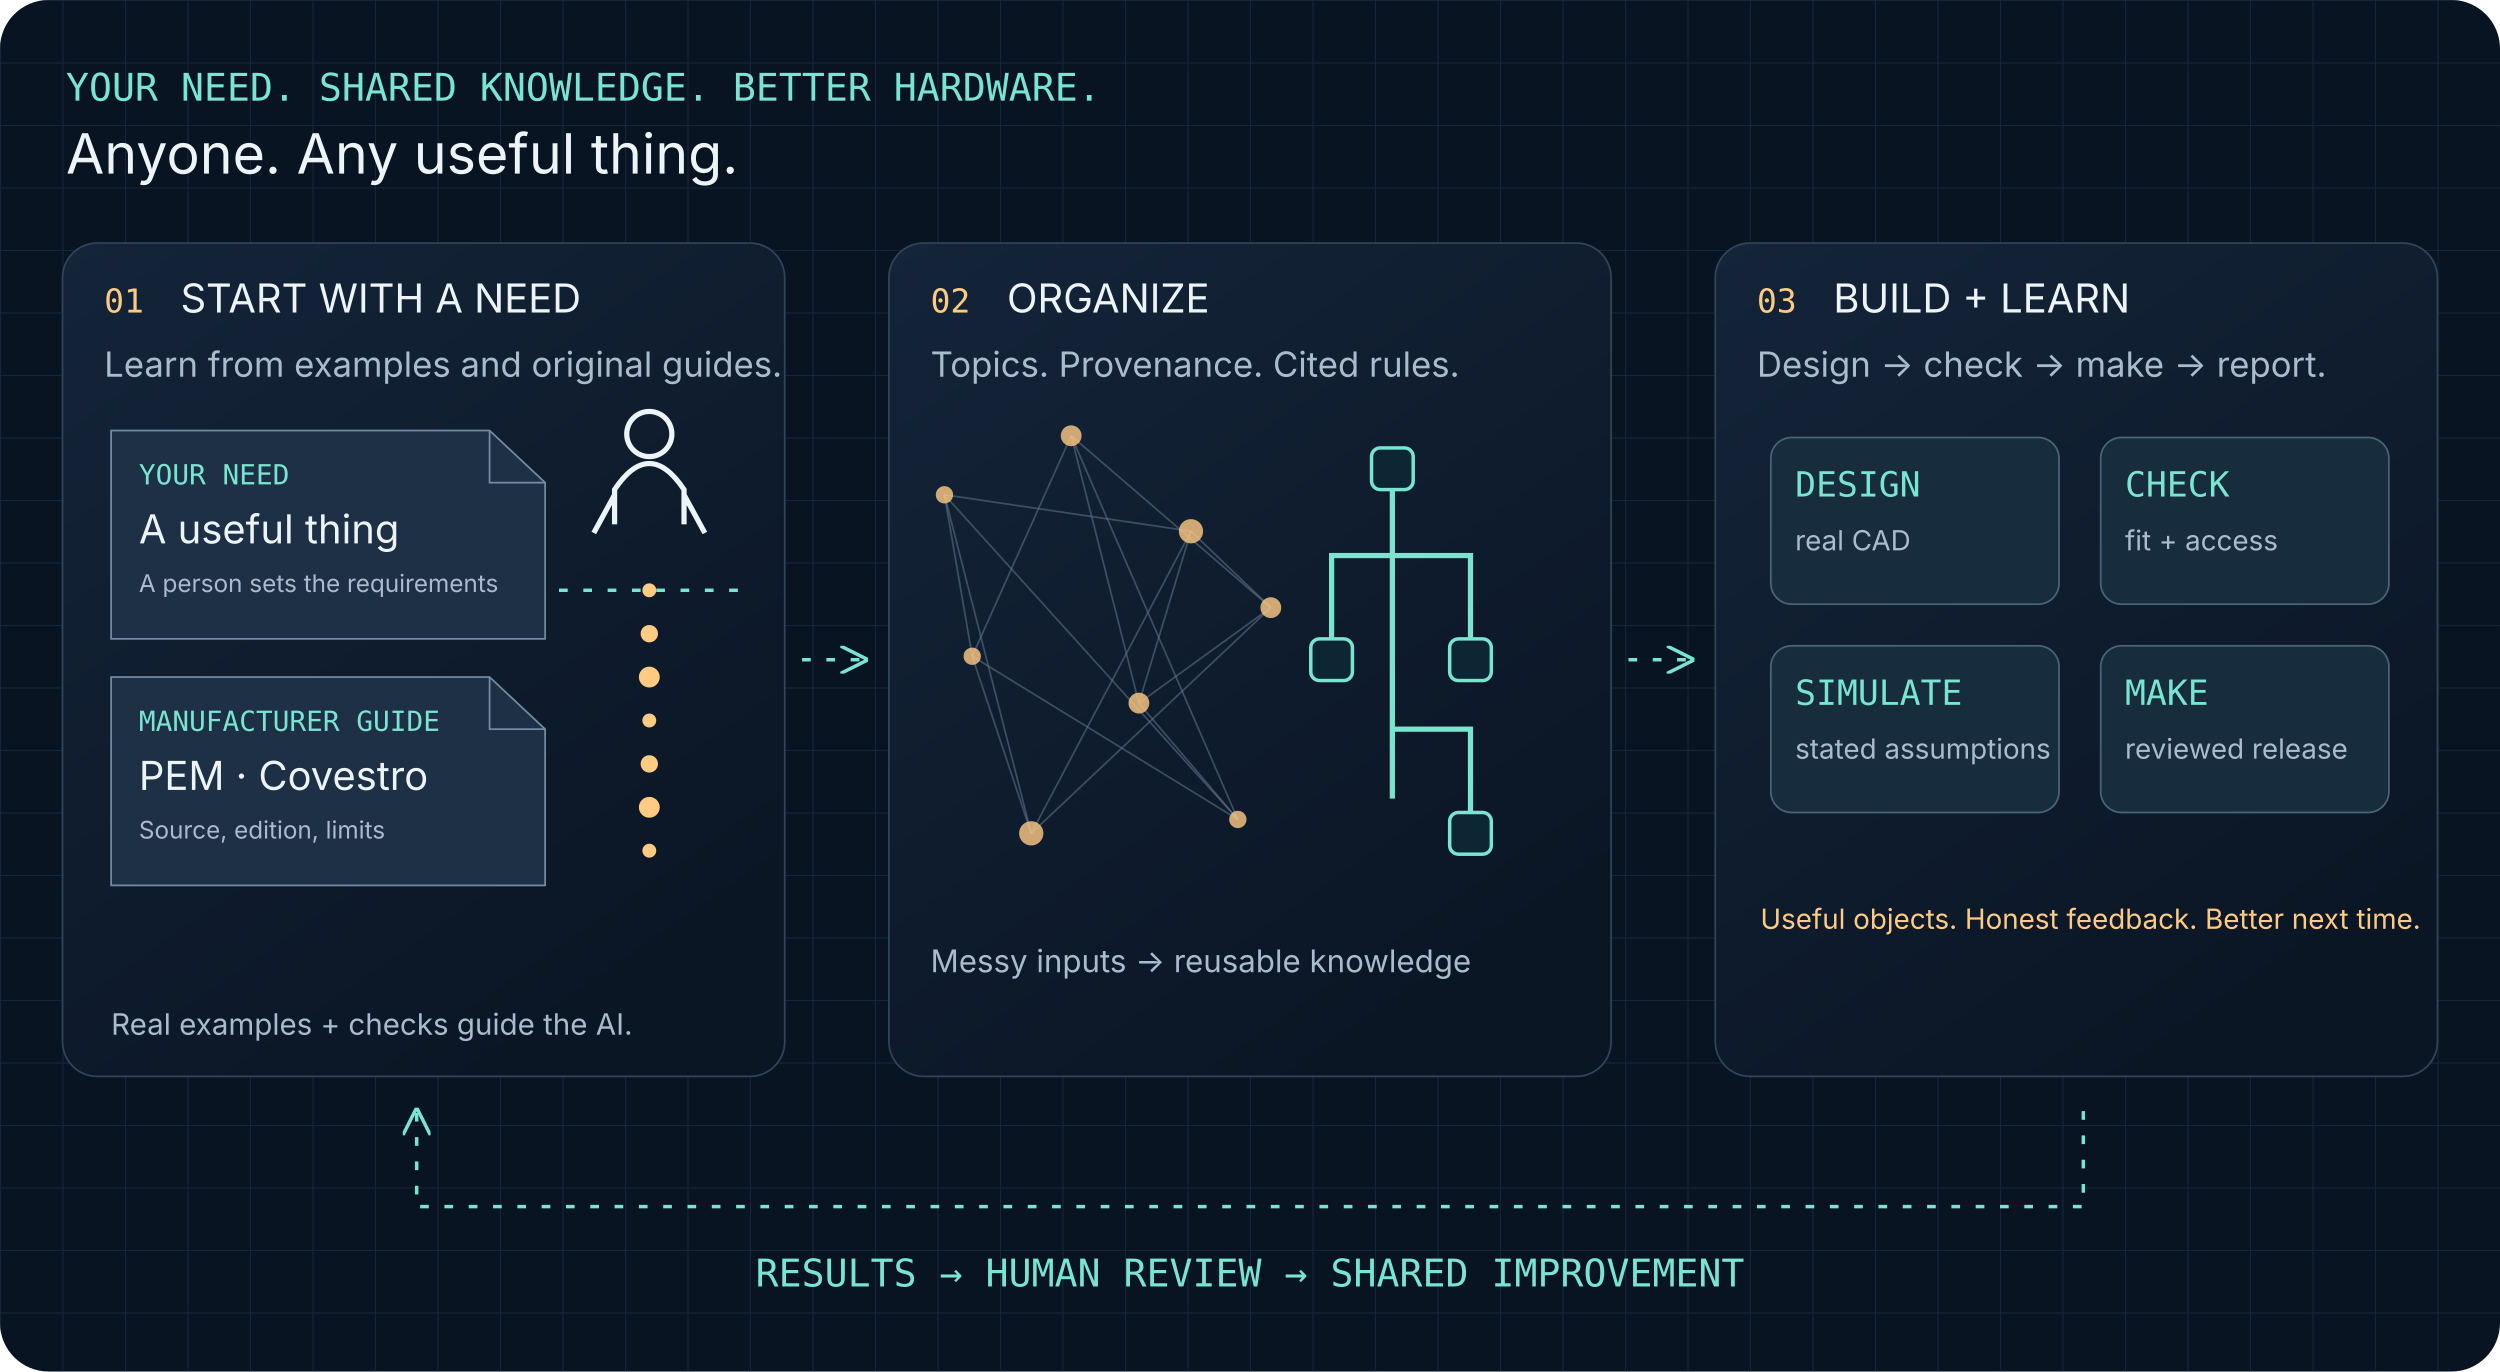
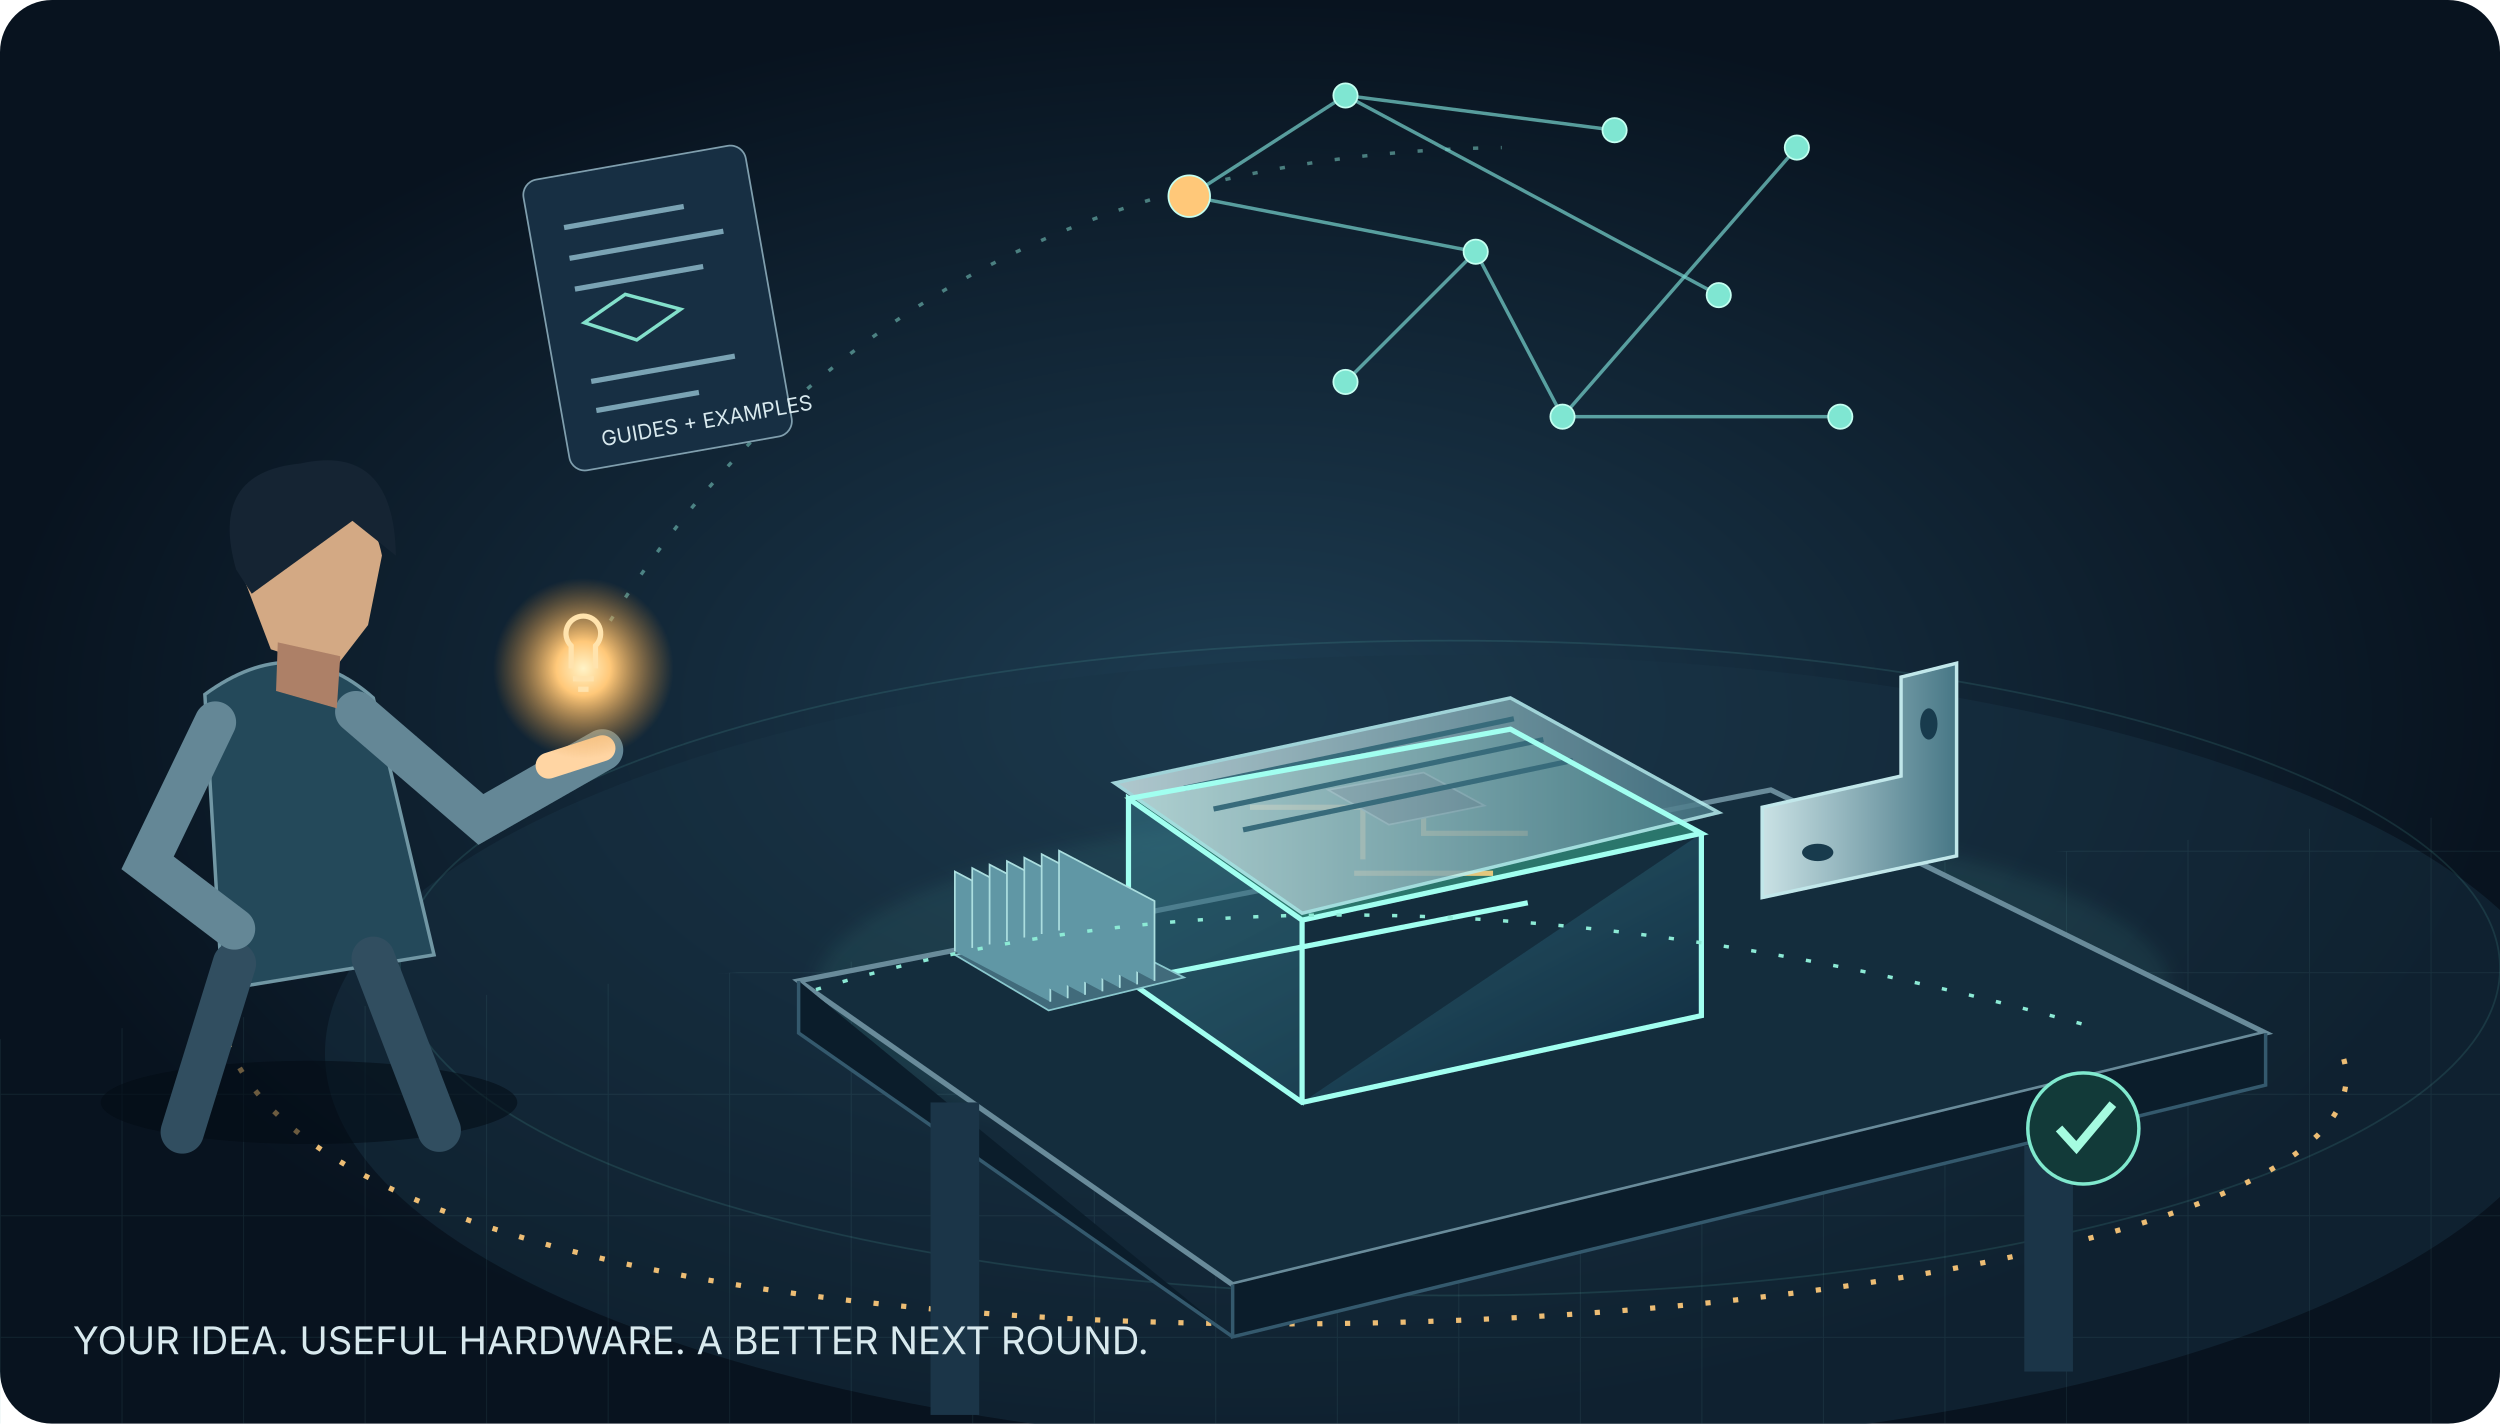
- <svg xmlns="http://www.w3.org/2000/svg" viewBox="0 0 1440 790" width="1440" height="790" role="img" aria-labelledby="title desc">
+ <svg xmlns="http://www.w3.org/2000/svg" viewBox="0 0 1440 820" width="1440" height="820" role="img" aria-labelledby="title desc">
  <defs>
-     <pattern id="grid" width="36" height="36" patternUnits="userSpaceOnUse">
-       <path d="M36 0H0V36" fill="none" stroke="#233549" stroke-width="1" />
+     <radialGradient id="space">
+       <stop stop-color="#1d3c51" />
+       <stop offset="1" stop-color="#08131f" />
+     </radialGradient>
+     <linearGradient id="glass" x2="1" y2="1">
+       <stop stop-color="#3d8897" stop-opacity=".45" />
+       <stop offset="1" stop-color="#0d263c" stop-opacity=".8" />
+     </linearGradient>
+     <linearGradient id="metal">
+       <stop stop-color="#cae2e5" />
+       <stop offset="1" stop-color="#477786" />
+     </linearGradient>
+     <radialGradient id="idea">
+       <stop stop-color="#fff3c7" />
+       <stop offset=".3" stop-color="#ffc879" />
+       <stop offset="1" stop-color="#d88c31" stop-opacity="0" />
+     </radialGradient>
+     <filter id="glow">
+       <feGaussianBlur stdDeviation="5" />
+     </filter>
+     <pattern id="grid" width="70" height="70" patternUnits="userSpaceOnUse">
+       <path d="M70 0H0V70" fill="none" stroke="#73b7bb" stroke-opacity=".1" />
    </pattern>
-     <linearGradient id="panel" x2="0.6" y2="1">
-       <stop stop-color="#142439" />
-       <stop offset="1" stop-color="#0b1625" />
-     </linearGradient>
-     <marker id="arrow" markerWidth="8" markerHeight="8" refX="7" refY="4" orient="auto">
-       <path d="M0 0L8 4L0 8" fill="none" stroke="#79e5d0" />
-     </marker>
  </defs>
-   <style>text{font-family:Inter,system-ui,sans-serif;fill:#edf4f8}.muted{fill:#a9bbcd}.cyan{fill:#79e5d0}.amber{fill:#ffcb83}.mono{font-family:ui-monospace,monospace}.wire{fill:none;stroke:#79e5d0;stroke-width:2;stroke-dasharray:5 9;animation:flow 4s linear infinite}.node{fill:#0c2634;stroke:#79e5d0;stroke-width:2}.pulse{animation:pulse 6s ease-in-out infinite}.trace{fill:none;stroke:#79e5d0;stroke-width:3;stroke-dasharray:900;animation:trace 9s ease-in-out infinite}@keyframes flow{to{stroke-dashoffset:-140}}@keyframes pulse{0%,100%{opacity:.35}50%{opacity:1}}@keyframes trace{0%{stroke-dashoffset:900}55%,100%{stroke-dashoffset:0}}@media(prefers-reduced-motion:reduce){*{animation:none!important}.trace{stroke-dashoffset:0}.pulse{opacity:1}}</style>
-   <rect width="100%" height="100%" rx="28" fill="#091422" />
-   <rect width="100%" height="100%" rx="28" fill="url(#grid)" opacity=".6" />
-   <text x="38" y="58" font-size="22" class="cyan mono" text-anchor="start">YOUR NEED. SHARED KNOWLEDGE. BETTER HARDWARE.</text>
-   <text x="38" y="100" font-size="32" class="" text-anchor="start">Anyone. Any useful thing.</text>
-   <g transform="translate(36 140)">
-     <rect width="416" height="480" rx="20" fill="url(#panel)" stroke="#314459" />
-     <text x="24" y="40" font-size="19" class="amber mono" text-anchor="start">01</text>
-     <text x="68" y="40" font-size="23" class="" text-anchor="start">START WITH A NEED</text>
-     <text x="24" y="77" font-size="20" class="muted" text-anchor="start">Learn from examples and original guides.</text>
-     <g transform="translate(28 108)">
-       <path d="M0 0H218L250 30V120H0Z" fill="#1e3046" stroke="#738ba4" />
-       <path d="M218 0V30H250" fill="none" stroke="#738ba4" />
-       <text x="16" y="31" font-size="16" class="cyan mono" text-anchor="start">YOUR NEED</text>
-       <text x="16" y="65" font-size="23" class="" text-anchor="start">A useful thing</text>
-       <text x="16" y="93" font-size="14" class="muted" text-anchor="start">A person sets the requirements</text>
+   <style>text{font-family:Inter,system-ui,sans-serif;fill:#d8e9ee}.flow{stroke-dasharray:3 13;animation:current 6s linear infinite}.draw{stroke-dasharray:1400;animation:draw 14s ease-in-out infinite}.solid{animation:solid 14s ease-in-out infinite}.lid{animation:assemble 14s ease-in-out infinite}.orb{animation:breathe 5s ease-in-out infinite}.still{display:none}@keyframes current{to{stroke-dashoffset:-192}}@keyframes draw{0%,10%{stroke-dashoffset:1400;opacity:.2}48%,72%{stroke-dashoffset:0;opacity:1}95%,100%{stroke-dashoffset:0;opacity:.25}}@keyframes solid{0%,32%{opacity:.12}62%,100%{opacity:1}}@keyframes assemble{0%,25%{transform:translateY(-85px)}62%,82%{transform:translateY(0)}100%{transform:translateY(-85px)}}@keyframes breathe{0%,100%{opacity:.5}50%{opacity:1}}@media(prefers-reduced-motion:reduce){*{animation:none!important}.moving{display:none}.still{display:inline}.solid{opacity:1}.draw{stroke-dashoffset:0;opacity:1}}</style>
+   <rect width="1440" height="820" rx="30" fill="url(#space)" />
+   <ellipse cx="835.2" cy="606.8" rx="648.0" ry="229.6" fill="#183345" opacity=".45" />
+   <path d="M0 598.6L1440 467.4V820H0Z" fill="url(#grid)" />
+   <ellipse cx="835.2" cy="557.6" rx="604.8" ry="188.6" fill="none" stroke="#6de3d1" stroke-opacity=".12" />
+   <path class="flow" d="M1350 610C1400 790 130 850 125 570" fill="none" stroke="#edbd74" stroke-width="3" />
+   <path class="flow" d="M335 385Q504 90 865 85" fill="none" stroke="#86dfd2" stroke-width="2" opacity=".5" />
+   <g transform="translate(90 250)">
+     <ellipse cx="88" cy="385" rx="120" ry="24" fill="#020b14" opacity=".55" />
+     <path d="M28 150Q80 112 125 152L160 300 38 320Z" fill="#24495a" stroke="#7197a4" stroke-width="2" />
+     <path d="M45 305L15 402M125 302l38 99" stroke="#314e60" stroke-width="25" stroke-linecap="round" />
+     <path d="M34 166L-5 247 45 285M115 160l72 62 70-40" fill="none" stroke="#648796" stroke-width="24" stroke-linecap="round" />
+     <path d="M226 191l31-10" stroke="#ffd5a3" stroke-width="15" stroke-linecap="round" />
+     <path d="M64 48Q120 20 130 70L122 110 102 136 66 124 50 82Z" fill="#d3a984" />
+     <path d="M46 78Q30 22 83 17q54-12 55 53l-25-20-58 42Z" fill="#152433" />
+     <path d="M70 120l-1 28 35 10 2-30" fill="#ad8067" />
+     <circle cx="246" cy="135" r="52" fill="url(#idea)" class="orb" />
+     <path d="M239 135v-13a10 10 0 1 1 14 0v13m-13 6h12m-9 6h6" fill="none" stroke="#ffe3ad" stroke-width="3" />
+   </g>
+   <g transform="translate(300 105) rotate(-10)">
+     <rect width="130" height="170" rx="9" fill="#172f43" stroke="#809fae" />
+     <path d="M20 30h70M20 48h90M20 66h75M20 120h84M20 137h60" stroke="#7aa3b4" stroke-width="3" />
+     <path d="M22 86l26-12 30 14-28 13Z" fill="none" stroke="#83e0cb" stroke-width="2" />
+     <text x="20" y="158" font-size="12">GUIDES + EXAMPLES</text>
+   </g>
+   <g transform="translate(685 55)">
+     <g class="moving">
+       <path d="M0 58L90 0" stroke="#77d4ce" stroke-width="2" opacity=".7">
+         <animate attributeName="d" values="M0 58L90 0;M0 58L90 0;M180 0L80 65;M180 0L80 65;M0 58L90 0" keyTimes="0;.15;.5;.85;1" dur="14s" repeatCount="indefinite" />
+       </path>
+       <path d="M0 58L165 90" stroke="#77d4ce" stroke-width="2" opacity=".7">
+         <animate attributeName="d" values="M0 58L165 90;M0 58L165 90;M180 0L280 65;M180 0L280 65;M0 58L165 90" keyTimes="0;.15;.5;.85;1" dur="14s" repeatCount="indefinite" />
+       </path>
+       <path d="M90 0L245 20" stroke="#77d4ce" stroke-width="2" opacity=".7">
+         <animate attributeName="d" values="M90 0L245 20;M90 0L245 20;M80 65L20 140;M80 65L20 140;M90 0L245 20" keyTimes="0;.15;.5;.85;1" dur="14s" repeatCount="indefinite" />
+       </path>
+       <path d="M90 0L305 115" stroke="#77d4ce" stroke-width="2" opacity=".7">
+         <animate attributeName="d" values="M90 0L305 115;M90 0L305 115;M80 65L120 140;M80 65L120 140;M90 0L305 115" keyTimes="0;.15;.5;.85;1" dur="14s" repeatCount="indefinite" />
+       </path>
+       <path d="M165 90L90 165" stroke="#77d4ce" stroke-width="2" opacity=".7">
+         <animate attributeName="d" values="M165 90L90 165;M165 90L90 165;M280 65L230 140;M280 65L230 140;M165 90L90 165" keyTimes="0;.15;.5;.85;1" dur="14s" repeatCount="indefinite" />
+       </path>
+       <path d="M165 90L215 185" stroke="#77d4ce" stroke-width="2" opacity=".7">
+         <animate attributeName="d" values="M165 90L215 185;M165 90L215 185;M280 65L330 140;M280 65L330 140;M165 90L215 185" keyTimes="0;.15;.5;.85;1" dur="14s" repeatCount="indefinite" />
+       </path>
+       <path d="M215 185L350 30" stroke="#77d4ce" stroke-width="2" opacity=".7">
+         <animate attributeName="d" values="M215 185L350 30;M215 185L350 30;M330 140L280 215;M330 140L280 215;M215 185L350 30" keyTimes="0;.15;.5;.85;1" dur="14s" repeatCount="indefinite" />
+       </path>
+       <path d="M215 185L375 185" stroke="#77d4ce" stroke-width="2" opacity=".7">
+         <animate attributeName="d" values="M215 185L375 185;M215 185L375 185;M330 140L380 215;M330 140L380 215;M215 185L375 185" keyTimes="0;.15;.5;.85;1" dur="14s" repeatCount="indefinite" />
+       </path>
+       <circle cx="0" cy="58" r="12" fill="#ffc879" stroke="#c5fff1" stroke-width="1">
+         <animate attributeName="cx" values="0;0;180;180;0" keyTimes="0;.15;.5;.85;1" dur="14s" repeatCount="indefinite" />
+         <animate attributeName="cy" values="58;58;0;0;58" keyTimes="0;.15;.5;.85;1" dur="14s" repeatCount="indefinite" />
+       </circle>
+       <circle cx="90" cy="0" r="7" fill="#7fe6d2" stroke="#c5fff1" stroke-width="1">
+         <animate attributeName="cx" values="90;90;80;80;90" keyTimes="0;.15;.5;.85;1" dur="14s" repeatCount="indefinite" />
+         <animate attributeName="cy" values="0;0;65;65;0" keyTimes="0;.15;.5;.85;1" dur="14s" repeatCount="indefinite" />
+       </circle>
+       <circle cx="165" cy="90" r="7" fill="#7fe6d2" stroke="#c5fff1" stroke-width="1">
+         <animate attributeName="cx" values="165;165;280;280;165" keyTimes="0;.15;.5;.85;1" dur="14s" repeatCount="indefinite" />
+         <animate attributeName="cy" values="90;90;65;65;90" keyTimes="0;.15;.5;.85;1" dur="14s" repeatCount="indefinite" />
+       </circle>
+       <circle cx="245" cy="20" r="7" fill="#7fe6d2" stroke="#c5fff1" stroke-width="1">
+         <animate attributeName="cx" values="245;245;20;20;245" keyTimes="0;.15;.5;.85;1" dur="14s" repeatCount="indefinite" />
+         <animate attributeName="cy" values="20;20;140;140;20" keyTimes="0;.15;.5;.85;1" dur="14s" repeatCount="indefinite" />
+       </circle>
+       <circle cx="305" cy="115" r="7" fill="#7fe6d2" stroke="#c5fff1" stroke-width="1">
+         <animate attributeName="cx" values="305;305;120;120;305" keyTimes="0;.15;.5;.85;1" dur="14s" repeatCount="indefinite" />
+         <animate attributeName="cy" values="115;115;140;140;115" keyTimes="0;.15;.5;.85;1" dur="14s" repeatCount="indefinite" />
+       </circle>
+       <circle cx="90" cy="165" r="7" fill="#7fe6d2" stroke="#c5fff1" stroke-width="1">
+         <animate attributeName="cx" values="90;90;230;230;90" keyTimes="0;.15;.5;.85;1" dur="14s" repeatCount="indefinite" />
+         <animate attributeName="cy" values="165;165;140;140;165" keyTimes="0;.15;.5;.85;1" dur="14s" repeatCount="indefinite" />
+       </circle>
+       <circle cx="215" cy="185" r="7" fill="#7fe6d2" stroke="#c5fff1" stroke-width="1">
+         <animate attributeName="cx" values="215;215;330;330;215" keyTimes="0;.15;.5;.85;1" dur="14s" repeatCount="indefinite" />
+         <animate attributeName="cy" values="185;185;140;140;185" keyTimes="0;.15;.5;.85;1" dur="14s" repeatCount="indefinite" />
+       </circle>
+       <circle cx="350" cy="30" r="7" fill="#7fe6d2" stroke="#c5fff1" stroke-width="1">
+         <animate attributeName="cx" values="350;350;280;280;350" keyTimes="0;.15;.5;.85;1" dur="14s" repeatCount="indefinite" />
+         <animate attributeName="cy" values="30;30;215;215;30" keyTimes="0;.15;.5;.85;1" dur="14s" repeatCount="indefinite" />
+       </circle>
+       <circle cx="375" cy="185" r="7" fill="#7fe6d2" stroke="#c5fff1" stroke-width="1">
+         <animate attributeName="cx" values="375;375;380;380;375" keyTimes="0;.15;.5;.85;1" dur="14s" repeatCount="indefinite" />
+         <animate attributeName="cy" values="185;185;215;215;185" keyTimes="0;.15;.5;.85;1" dur="14s" repeatCount="indefinite" />
+       </circle>
    </g>
-     <g transform="translate(28 250)">
-       <path d="M0 0H218L250 30V120H0Z" fill="#1e3046" stroke="#738ba4" />
-       <path d="M218 0V30H250" fill="none" stroke="#738ba4" />
-       <text x="16" y="31" font-size="16" class="cyan mono" text-anchor="start">MANUFACTURER GUIDE</text>
-       <text x="16" y="65" font-size="23" class="" text-anchor="start">PEM · Covestro</text>
-       <text x="16" y="93" font-size="14" class="muted" text-anchor="start">Source, edition, limits</text>
+     <g class="still">
+       <path d="M180 0L80 65" stroke="#79e5d0" stroke-width="2" />
+       <path d="M180 0L280 65" stroke="#79e5d0" stroke-width="2" />
+       <path d="M80 65L20 140" stroke="#79e5d0" stroke-width="2" />
+       <path d="M80 65L120 140" stroke="#79e5d0" stroke-width="2" />
+       <path d="M280 65L230 140" stroke="#79e5d0" stroke-width="2" />
+       <path d="M280 65L330 140" stroke="#79e5d0" stroke-width="2" />
+       <path d="M330 140L280 215" stroke="#79e5d0" stroke-width="2" />
+       <path d="M330 140L380 215" stroke="#79e5d0" stroke-width="2" />
+       <circle cx="180" cy="0" r="7" fill="#79e5d0" />
+       <circle cx="80" cy="65" r="7" fill="#79e5d0" />
+       <circle cx="280" cy="65" r="7" fill="#79e5d0" />
+       <circle cx="20" cy="140" r="7" fill="#79e5d0" />
+       <circle cx="120" cy="140" r="7" fill="#79e5d0" />
+       <circle cx="230" cy="140" r="7" fill="#79e5d0" />
+       <circle cx="330" cy="140" r="7" fill="#79e5d0" />
+       <circle cx="280" cy="215" r="7" fill="#79e5d0" />
+       <circle cx="380" cy="215" r="7" fill="#79e5d0" />
    </g>
-     <text x="28" y="456" font-size="17" class="muted" text-anchor="start">Real examples + checks guide the AI.</text>
-     <g transform="translate(324 110)">
-       <circle cx="14" cy="0" r="13" fill="none" stroke="#edf4f8" stroke-width="3" />
-       <path d="M-6 52V32q20-30 40 0v20M-6 35l-12 22M34 35l12 22" fill="none" stroke="#edf4f8" stroke-width="3" />
+   </g>
+   <g transform="translate(480 240) scale(1)">
+     <ellipse cx="380" cy="330" rx="390" ry="105" fill="#6de5d0" opacity=".08" filter="url(#glow)" />
+     <path d="M-20 325L540 215 825 355 230 500Z" fill="#142d3d" stroke="#698b9a" stroke-width="3" />
+     <path d="M230 500v30L825 385v-30M230 530L-20 355v-30" fill="#0b1d2b" stroke="#34596d" stroke-width="2" />
+     <path d="M70 395v180M700 420v130" stroke="#1b3548" stroke-width="28" />
+     <g transform="translate(170 120)">
+       <path d="M0 100L220 60 330 120 100 170Z" fill="#2a766c" stroke="#95d7be" stroke-width="2" class="solid" />
+       <g stroke="#e3c77d" stroke-width="3">
+         <path d="M70 105h65v30M170 90v30h60M130 143h80" fill="none" />
+       </g>
+       <path d="M115 95l55-10 35 19-55 11Z" fill="#1c2d3a" stroke="#a1b9bd" />
+       <path d="M0 100v105l100 70V170M100 275l230-50V120" fill="url(#glass)" stroke="#84d8dd" stroke-width="2" class="solid" />
+       <g class="lid">
+         <path d="M-8 91L220 42 340 108 100 166Z" fill="url(#metal)" opacity=".85" stroke="#b7eff1" stroke-width="2" />
+         <path d="M32 94l190-40M49 106l190-40M66 118l190-40" stroke="#386b7b" stroke-width="3" />
+       </g>
+       <path class="draw" d="M0 100L220 60 330 120 100 170 0 100V205L100 275 330 225V120M100 170v105M0 205l230-45" fill="none" stroke="#a1fff0" stroke-width="3" />
    </g>
-     <circle cx="338" cy="200" r="4" fill="#ffcb83" class="pulse" style="animation-delay:0.0s" />
-     <circle cx="338" cy="225" r="5" fill="#ffcb83" class="pulse" style="animation-delay:0.4s" />
-     <circle cx="338" cy="250" r="6" fill="#ffcb83" class="pulse" style="animation-delay:0.8s" />
-     <circle cx="338" cy="275" r="4" fill="#ffcb83" class="pulse" style="animation-delay:1.2s" />
-     <circle cx="338" cy="300" r="5" fill="#ffcb83" class="pulse" style="animation-delay:1.6s" />
-     <circle cx="338" cy="325" r="6" fill="#ffcb83" class="pulse" style="animation-delay:2.0s" />
-     <circle cx="338" cy="350" r="4" fill="#ffcb83" class="pulse" style="animation-delay:2.4s" />
-     <path class="wire" d="M286 200H396" />
+     <g transform="translate(535 165)" class="solid">
+       <path d="M0 60L80 42 80-15 112-23V88L0 112Z" fill="url(#metal)" stroke="#c1e7ea" stroke-width="2" />
+       <ellipse cx="32" cy="86" rx="9" ry="5" fill="#183b4d" />
+       <ellipse cx="96" cy="12" rx="5" ry="9" fill="#183b4d" />
+     </g>
+     <g transform="translate(70 290)" class="solid">
+       <path d="M0 20L75 4 132 33 54 52Z" fill="#416b7b" stroke="#8ac8ce" />
+       <path d="M0 18v-46l55 29v46" fill="#6097a5" stroke="#abdedf" stroke-width="1" />
+       <path d="M10 16v-46l55 29v46" fill="#6097a5" stroke="#abdedf" stroke-width="1" />
+       <path d="M20 14v-46l55 29v46" fill="#6097a5" stroke="#abdedf" stroke-width="1" />
+       <path d="M30 12v-46l55 29v46" fill="#6097a5" stroke="#abdedf" stroke-width="1" />
+       <path d="M40 10v-46l55 29v46" fill="#6097a5" stroke="#abdedf" stroke-width="1" />
+       <path d="M50 8v-46l55 29v46" fill="#6097a5" stroke="#abdedf" stroke-width="1" />
+       <path d="M60 6v-46l55 29v46" fill="#6097a5" stroke="#abdedf" stroke-width="1" />
+     </g>
+     <path class="flow" d="M-10 330Q300 235 720 350" fill="none" stroke="#8cead5" stroke-width="2" />
  </g>
-   <g transform="translate(512 140)">
-     <rect width="416" height="480" rx="20" fill="url(#panel)" stroke="#314459" />
-     <text x="24" y="40" font-size="19" class="amber mono" text-anchor="start">02</text>
-     <text x="68" y="40" font-size="23" class="" text-anchor="start">ORGANIZE</text>
-     <text x="24" y="77" font-size="20" class="muted" text-anchor="start">Topics. Provenance. Cited rules.</text>
-     <path d="M32 145L174 166" stroke="#62768e" stroke-width="1" opacity=".55" />
-     <path d="M32 145L48 238" stroke="#62768e" stroke-width="1" opacity=".55" />
-     <path d="M105 111L48 238" stroke="#62768e" stroke-width="1" opacity=".55" />
-     <path d="M105 111L144 265" stroke="#62768e" stroke-width="1" opacity=".55" />
-     <path d="M174 166L144 265" stroke="#62768e" stroke-width="1" opacity=".55" />
-     <path d="M174 166L82 340" stroke="#62768e" stroke-width="1" opacity=".55" />
-     <path d="M48 238L82 340" stroke="#62768e" stroke-width="1" opacity=".55" />
-     <path d="M48 238L201 332" stroke="#62768e" stroke-width="1" opacity=".55" />
-     <path d="M144 265L201 332" stroke="#62768e" stroke-width="1" opacity=".55" />
-     <path d="M144 265L220 210" stroke="#62768e" stroke-width="1" opacity=".55" />
-     <path d="M82 340L220 210" stroke="#62768e" stroke-width="1" opacity=".55" />
-     <path d="M82 340L32 145" stroke="#62768e" stroke-width="1" opacity=".55" />
-     <path d="M201 332L32 145" stroke="#62768e" stroke-width="1" opacity=".55" />
-     <path d="M201 332L105 111" stroke="#62768e" stroke-width="1" opacity=".55" />
-     <path d="M220 210L105 111" stroke="#62768e" stroke-width="1" opacity=".55" />
-     <path d="M220 210L174 166" stroke="#62768e" stroke-width="1" opacity=".55" />
-     <circle cx="32" cy="145" r="5" fill="#ffcb83" opacity=".8" />
-     <circle cx="105" cy="111" r="6" fill="#ffcb83" opacity=".8" />
-     <circle cx="174" cy="166" r="7" fill="#ffcb83" opacity=".8" />
-     <circle cx="48" cy="238" r="5" fill="#ffcb83" opacity=".8" />
-     <circle cx="144" cy="265" r="6" fill="#ffcb83" opacity=".8" />
-     <circle cx="82" cy="340" r="7" fill="#ffcb83" opacity=".8" />
-     <circle cx="201" cy="332" r="5" fill="#ffcb83" opacity=".8" />
-     <circle cx="220" cy="210" r="6" fill="#ffcb83" opacity=".8" />
-     <path class="trace" d="M290 130V320M290 180h-35v60M290 180h45v60M290 280h45v60" />
-     <rect class="node" x="278" y="118" width="24" height="24" rx="5" />
-     <rect class="node" x="243" y="228" width="24" height="24" rx="5" />
-     <rect class="node" x="323" y="228" width="24" height="24" rx="5" />
-     <rect class="node" x="323" y="328" width="24" height="24" rx="5" />
-     <text x="24" y="420" font-size="18" class="muted" text-anchor="start">Messy inputs → reusable knowledge</text>
+   <g transform="translate(1200 650)">
+     <circle r="32" fill="#123a39" stroke="#80e9ce" stroke-width="2" />
+     <path d="M-14 0l10 11 21-25" fill="none" stroke="#a5fbe0" stroke-width="5" />
  </g>
-   <g transform="translate(988 140)">
-     <rect width="416" height="480" rx="20" fill="url(#panel)" stroke="#314459" />
-     <text x="24" y="40" font-size="19" class="amber mono" text-anchor="start">03</text>
-     <text x="68" y="40" font-size="23" class="" text-anchor="start">BUILD + LEARN</text>
-     <text x="24" y="77" font-size="20" class="muted" text-anchor="start">Design → check → make → report.</text>
-     <g transform="translate(32 112)">
-       <rect width="166" height="96" rx="12" fill="#172d3e" stroke="#496479" />
-       <text x="14" y="34" font-size="20" class="cyan mono" text-anchor="start">DESIGN</text>
-       <text x="14" y="65" font-size="16" class="muted" text-anchor="start">real CAD</text>
-     </g>
-     <g transform="translate(222 112)">
-       <rect width="166" height="96" rx="12" fill="#172d3e" stroke="#496479" />
-       <text x="14" y="34" font-size="20" class="cyan mono" text-anchor="start">CHECK</text>
-       <text x="14" y="65" font-size="16" class="muted" text-anchor="start">fit + access</text>
-     </g>
-     <g transform="translate(32 232)">
-       <rect width="166" height="96" rx="12" fill="#172d3e" stroke="#496479" />
-       <text x="14" y="34" font-size="20" class="cyan mono" text-anchor="start">SIMULATE</text>
-       <text x="14" y="65" font-size="16" class="muted" text-anchor="start">stated assumptions</text>
-     </g>
-     <g transform="translate(222 232)">
-       <rect width="166" height="96" rx="12" fill="#172d3e" stroke="#496479" />
-       <text x="14" y="34" font-size="20" class="cyan mono" text-anchor="start">MAKE</text>
-       <text x="14" y="65" font-size="16" class="muted" text-anchor="start">reviewed release</text>
-     </g>
-     <text x="26" y="395" font-size="16" class="amber" text-anchor="start">Useful objects. Honest feedback. Better next time.</text>
-   </g>
-   <path class="wire" d="M462 380h36" marker-end="url(#arrow)" />
-   <path class="wire" d="M938 380h36" marker-end="url(#arrow)" />
-   <path class="wire" d="M1200 640v55H240v-55" marker-end="url(#arrow)" />
-   <text x="720" y="741" font-size="22" class="cyan mono" text-anchor="middle">RESULTS → HUMAN REVIEW → SHARED IMPROVEMENT</text>
+   <text x="42" y="780" font-size="22" class="" text-anchor="start">YOUR IDEA. USEFUL HARDWARE. A BETTER NEXT ROUND.</text>
</svg>
